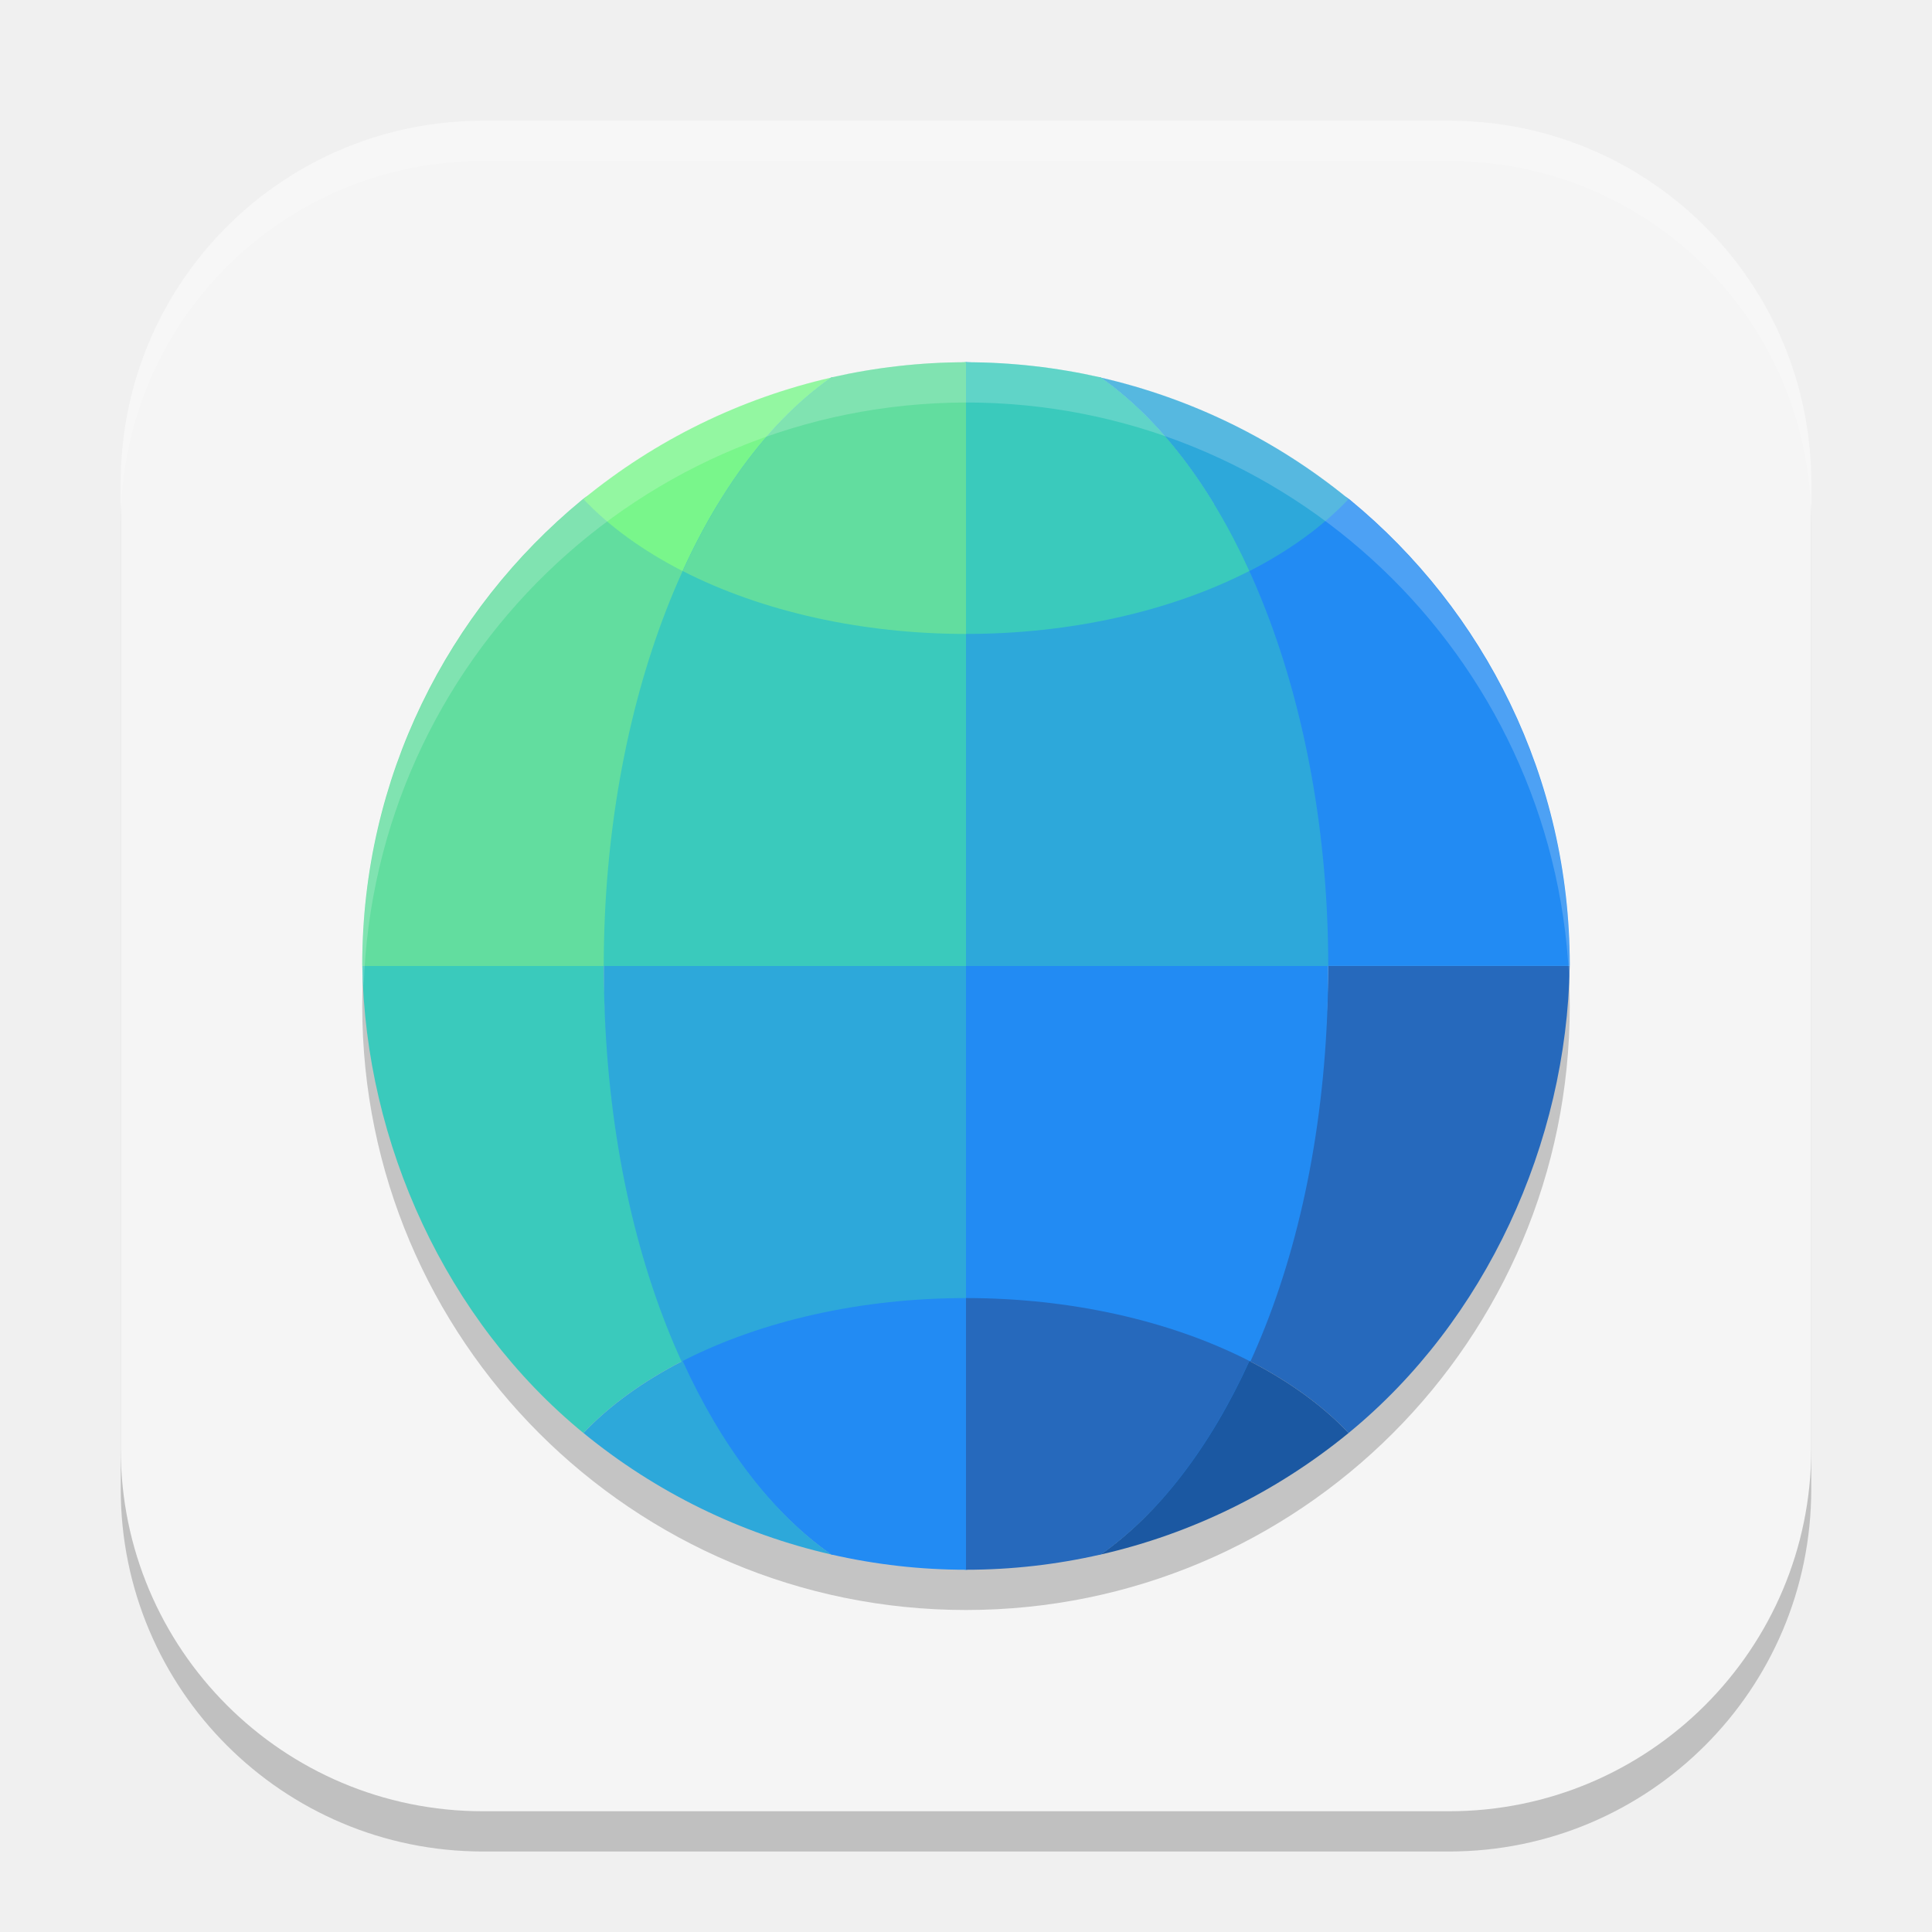
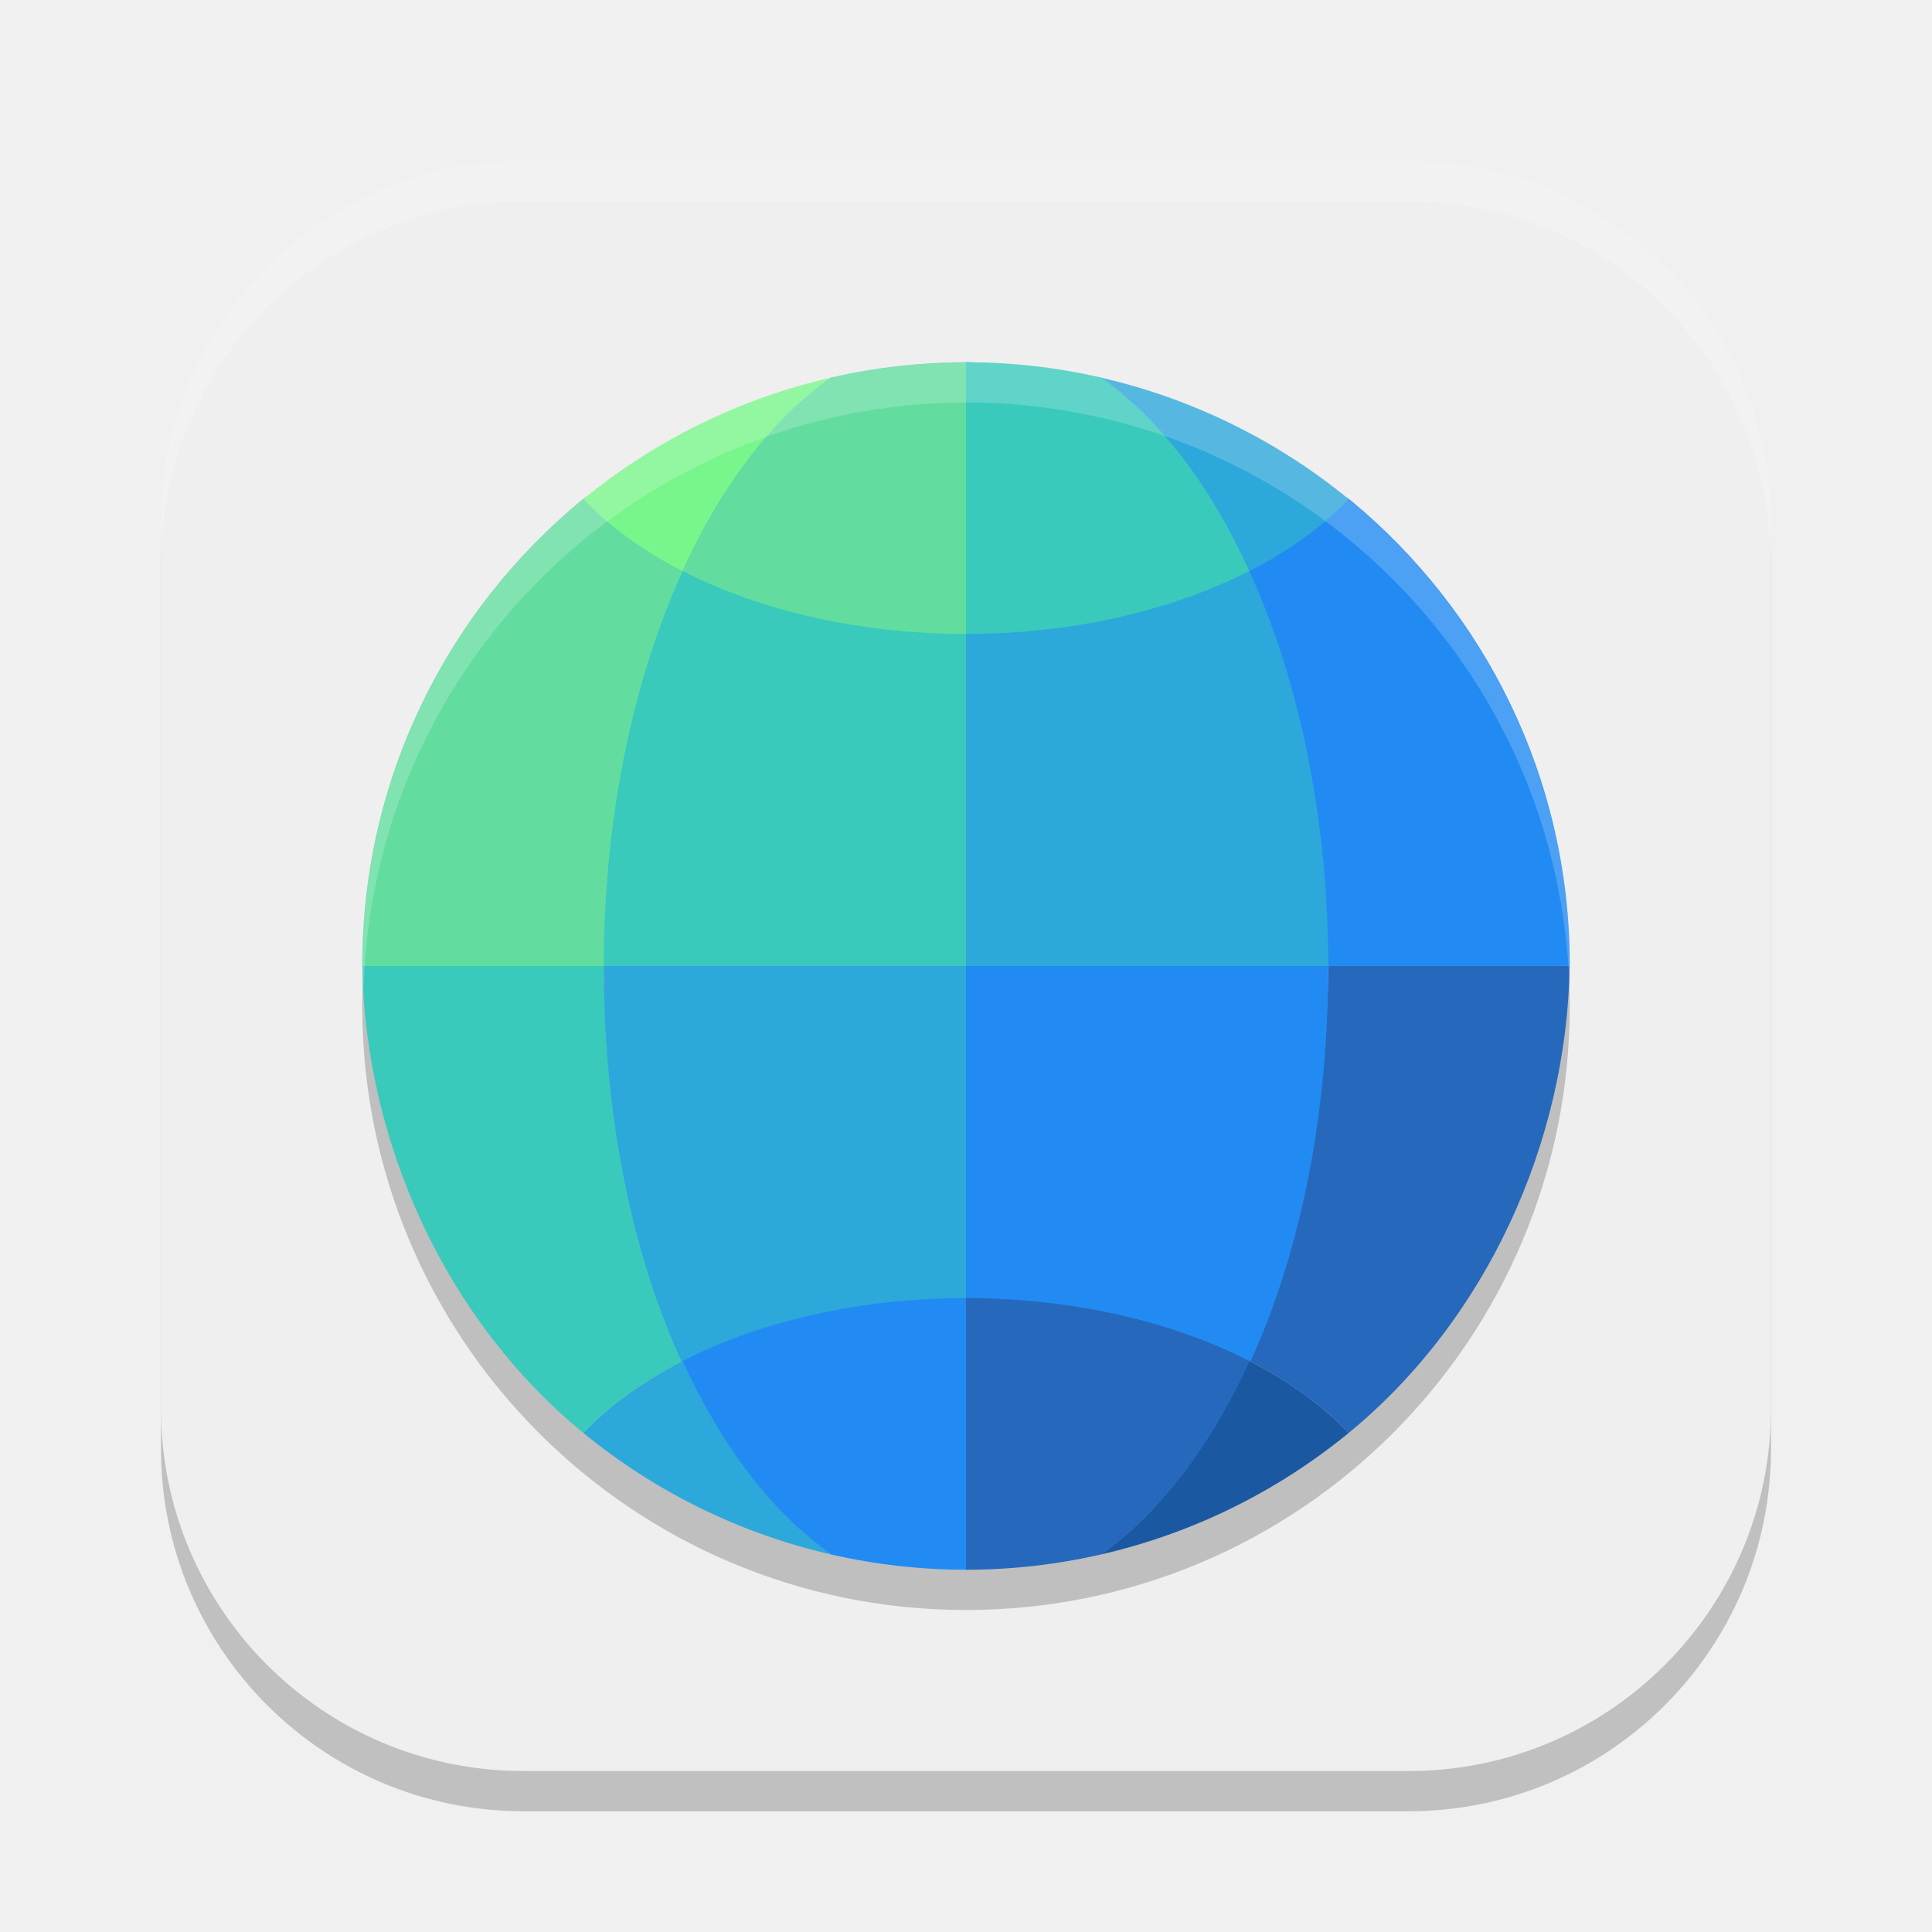
<svg xmlns="http://www.w3.org/2000/svg" width="48" height="48" viewBox="0 0 48 48" version="1.1" id="svg5">
  <defs id="defs2" />
-   <rect style="opacity:0.2;fill:#000000;stroke-width:3;stroke-linecap:square" id="rect234" width="42" height="42" x="3" y="4" ry="9" />
-   <rect style="fill:#f5f5f5;fill-opacity:1;stroke-width:3;stroke-linecap:square" id="rect396" width="42" height="42" x="3" y="3" ry="9" />
+   <rect style="opacity:0.2;fill:#000000;stroke-width:2.857;stroke-linecap:square" id="rect234" width="40" height="40" x="4" y="5" ry="9" />
+   <rect style="fill:#efefef;fill-opacity:1;stroke-width:2.857;stroke-linecap:square" id="rect396" width="40" height="40" x="4" y="4" ry="9" />
+   <path id="path1040" style="opacity:0.2;fill:#ffffff;stroke-width:8;stroke-linecap:square" d="m 13,4 c -4.986,0 -9,4.014 -9,9 v 1 C 4,9.014 8.014,5 13,5 h 22 c 4.986,0 9,4.014 9,9 V 13 C 44,8.014 39.986,4 35,4 Z" />
  <ellipse style="opacity:0.2;fill:#000000;stroke-width:6;stroke-linecap:square" id="path1441" cx="24" cy="25" rx="15" ry="15" />
  <g id="g1439" transform="scale(1.5)">
    <path d="m 22,16 c -0.021,2.319 -0.48,4.728 -1.307,6.542 0.658,0.336 1.214,0.74 1.644,1.193 2.273,-1.862 3.613,-4.797 3.662,-7.735 z" style="fill:#2669bc" id="path867" />
    <path d="m 16,16 v 10 c 0.353,0 0.736,-1.431 1.087,-1.468 0.395,-0.042 0.755,1.305 1.142,1.216 C 20.475,24.176 22,20.5 21.999,16 Z" style="fill:#228bf3" id="path559" />
    <path d="m 16,21.5 v 4.5 c 0.75,0 1.498,-0.085 2.229,-0.252 0.967,-0.676 1.816,-1.782 2.464,-3.206 C 19.376,21.868 17.715,21.5 16,21.5 Z" style="fill:#2669bc" id="path923" />
    <path d="m 20.694,22.542 c -0.648,1.424 -1.497,2.529 -2.464,3.206 1.506,-0.344 2.912,-1.034 4.107,-2.013 -0.43,-0.453 -0.987,-0.857 -1.644,-1.193 z" style="fill:#1b58a2" id="path895" />
    <path d="m 16,6 c 1.428,0 0.997,1.931 2.226,2.469 0.852,0.373 3.432,-0.77 4.14,-0.186 2.22,1.831 3.634,4.601 3.634,7.7 0,0.055 -6.52e-4,-0.039 -0.001,0.016 H 16 Z" style="fill:#228bf3" id="path839" />
    <path d="m 18.229,6.253 c 1.507,0.345 2.913,1.034 4.108,2.013 C 21.907,8.72 21.35,9.124 20.693,9.46 20.044,8.035 19.195,6.93 18.229,6.253 Z" style="fill:#2da8da" id="path811" />
    <path d="m 16,6 c 0.355,0 1.054,1.306 1.406,1.343 C 17.799,7.385 17.844,6.163 18.229,6.251 20.507,7.846 22,11.707 22,16 c 0,0.055 0,-0.055 -6.51e-4,0 H 16 Z" style="fill:#2da8da" id="path783" />
    <path d="m 16,6 c 0.75,0 1.498,0.085 2.229,0.251 0.966,0.677 1.815,1.782 2.464,3.206 C 19.375,10.132 17.715,10.5 16,10.5 Z" style="fill:#3acabc" id="path727" />
    <path d="m 10,16 c 0.021,2.319 0.48,4.728 1.307,6.542 -0.658,0.336 -1.214,0.74 -1.644,1.193 -2.273,-1.862 -3.613,-4.797 -3.662,-7.735 z" style="fill:#3acabc" id="path615" />
    <path d="m 11.307,22.542 c 0.648,1.424 1.497,2.529 2.464,3.206 -1.506,-0.344 -2.912,-1.034 -4.107,-2.013 0.43,-0.453 0.987,-0.857 1.644,-1.193 z" style="fill:#2da8da" id="path1031" />
    <path d="m 16,16 v 10 c -0.351,0 -0.953,-1.651 -1.302,-1.688 -0.396,-0.042 -0.538,1.525 -0.927,1.436 C 11.525,24.176 10,20.5 10.001,16 Z" style="fill:#2da8da" id="path587" />
    <path d="m 16,21.5 v 4.5 c -0.75,0 -1.498,-0.085 -2.229,-0.252 -0.967,-0.676 -1.816,-1.782 -2.464,-3.206 C 12.624,21.868 14.285,21.5 16,21.5 Z" style="fill:#228bf3" id="path951" />
    <path d="M 16,6 C 14.758,6 14.448,8.046 13.351,8.46 12.313,8.85 10.478,7.588 9.638,8.281 7.416,10.112 6,12.883 6,15.984 c 0,0.055 6.52e-4,-0.039 0.001,0.016 h 9.999 z" style="fill:#62dd9f" id="path643" />
    <path d="m 13.771,6.253 c -1.507,0.345 -2.913,1.034 -4.108,2.013 0.43,0.454 0.987,0.857 1.644,1.193 0.649,-1.424 1.498,-2.529 2.464,-3.206 z" style="fill:#79f68b" id="path755" />
    <path d="M 16,6 C 15.654,6 15.119,8.435 14.775,8.471 14.374,8.513 14.164,6.162 13.771,6.251 11.493,7.846 10,11.707 10,16 c 0,0.055 0,-0.055 6.51e-4,0 H 16 Z" style="fill:#3acabc" id="path671" />
    <path d="M 16,6 C 15.25,6 14.502,6.085 13.771,6.251 12.805,6.928 11.956,8.033 11.307,9.458 12.625,10.132 14.285,10.5 16,10.5 Z" style="fill:#62dd9f" id="path699" />
  </g>
-   <path id="path1040" style="opacity:0.2;fill:#ffffff;stroke-width:3;stroke-linecap:square" d="M 12,3 C 7.014,3 3,7.014 3,12 v 1 C 3,8.014 7.014,4 12,4 h 24 c 4.986,0 9,4.014 9,9 V 12 C 45,7.014 40.986,3 36,3 Z" />
  <path id="path1495" style="opacity:0.2;fill:#f9f9f9;stroke-width:6;stroke-linecap:square" d="M 24,9 A 15,15 0 0 0 9,24 15,15 0 0 0 9.035,24.504 15,15 0 0 1 24,10 15,15 0 0 1 38.982,24.26 15,15 0 0 0 39,24 15,15 0 0 0 24,9 Z" />
</svg>
